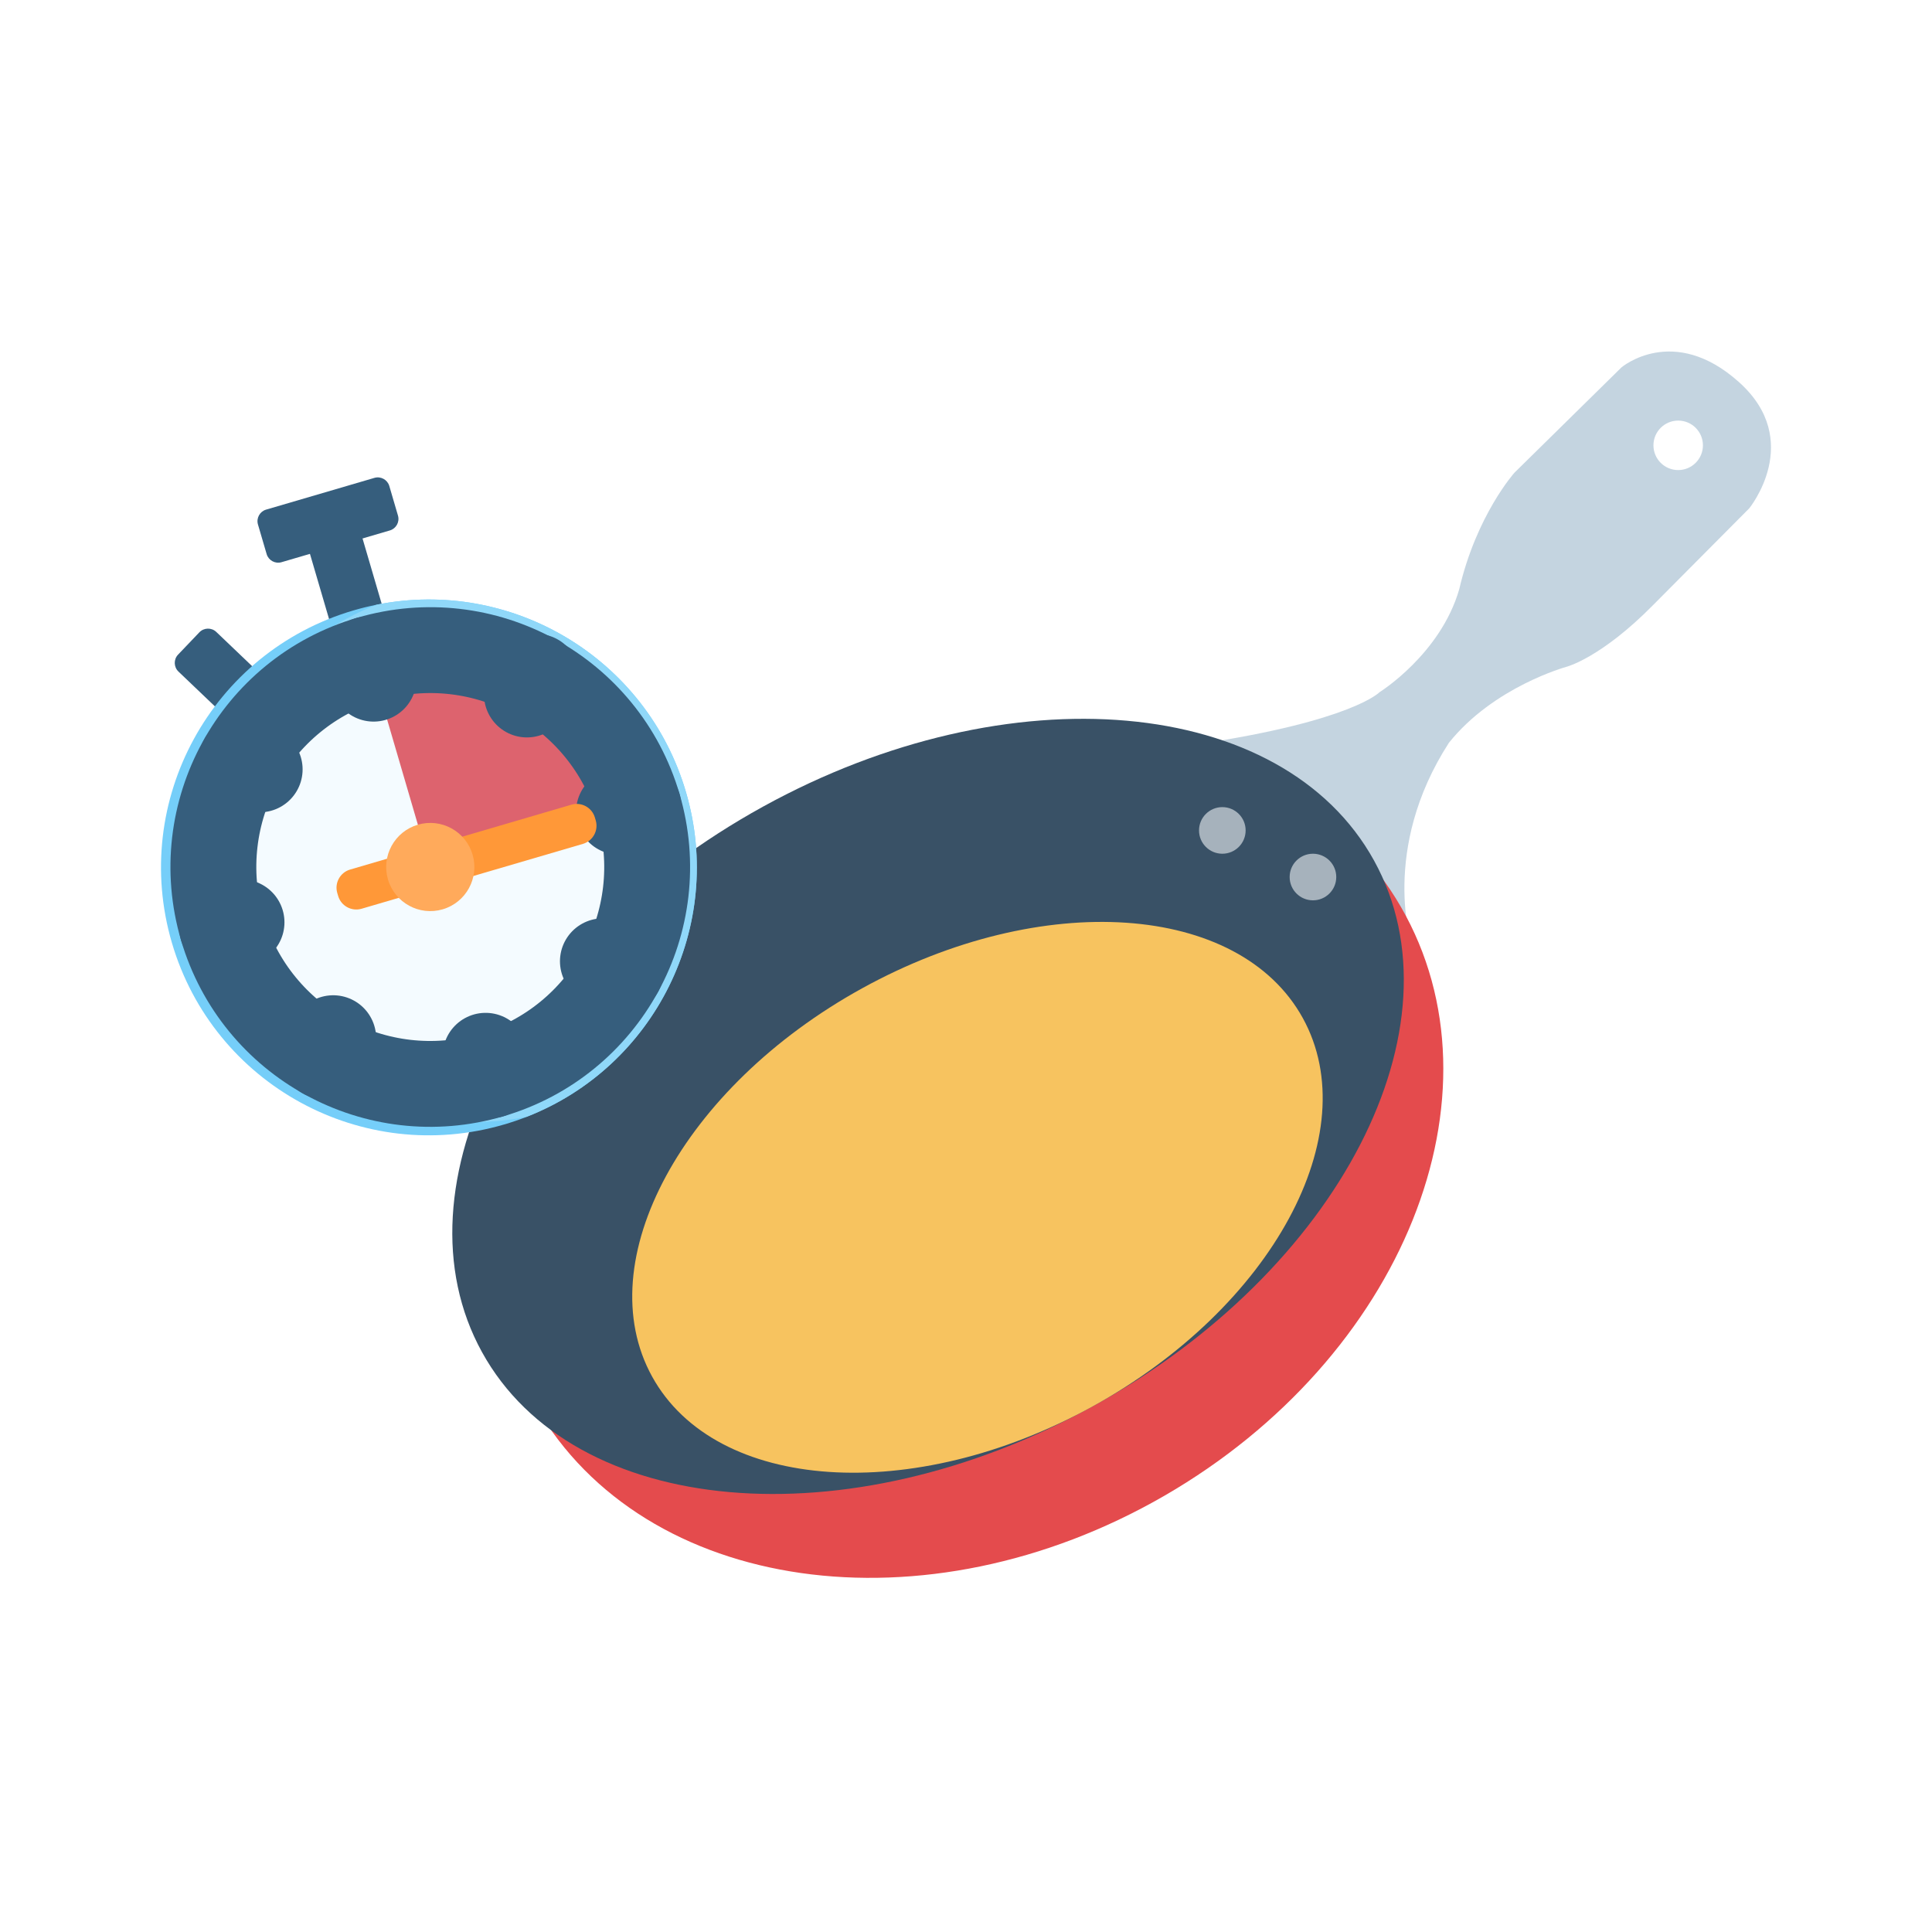
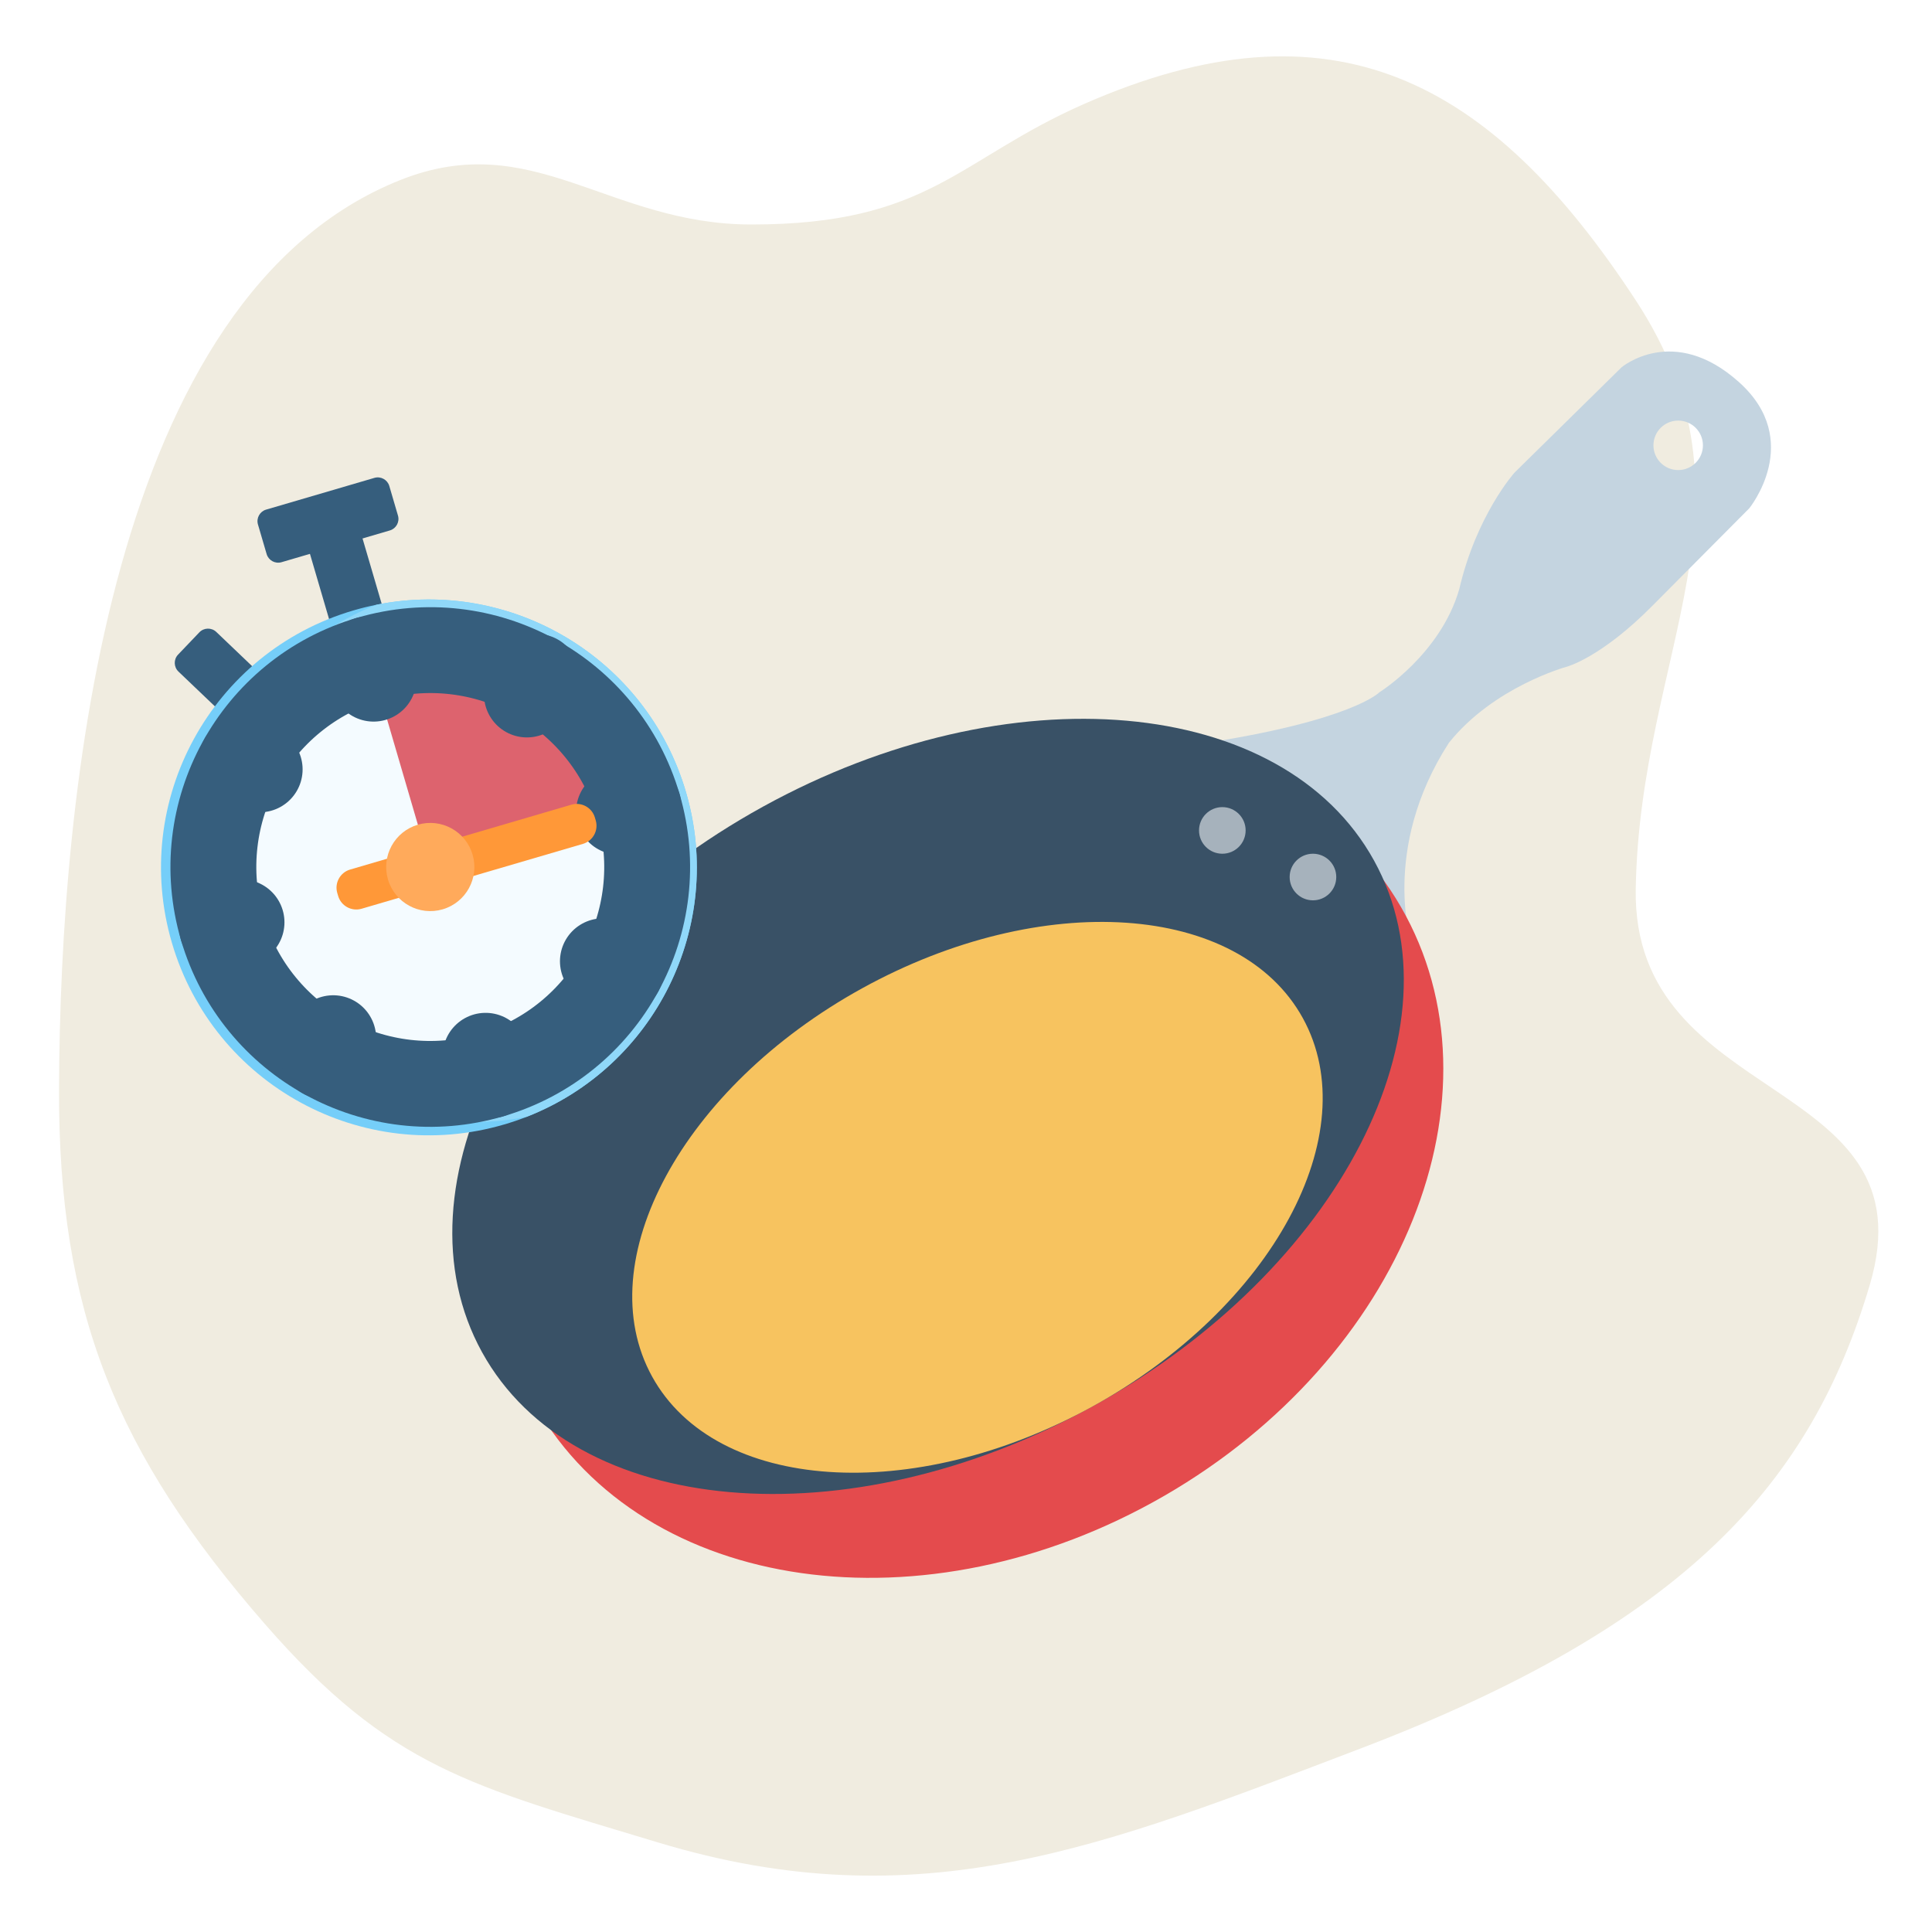
<svg xmlns="http://www.w3.org/2000/svg" width="240" height="240" viewBox="0 0 240 240" fill="none">
+   <path d="M93.351 27.888C115.437 27.888 118.996 19.82 134.616 12.939C165.504 -0.668 185.188 9.793 203.197 37.301C219.616 62.379 203.728 80.834 203.197 110.386C202.706 137.72 240.078 133.359 232.257 159.663C224.993 184.096 209.59 201.742 168.907 217.245C137.138 229.35 114.339 238.735 81.727 228.872C58.507 221.85 48.465 219.601 32.907 201.742C14.38 180.476 7.248 162.937 7.334 135.301C7.45 98.06 13.677 36.677 49.762 22.351C66.189 15.829 75.555 27.888 93.351 27.888Z" fill="#F0ECE0" />
  <path d="M208.471 58.394C206.773 58.394 205.397 57.018 205.397 55.32C205.397 53.623 206.773 52.247 208.471 52.247C210.168 52.247 211.544 53.623 211.544 55.32C211.544 57.018 210.168 58.394 208.471 58.394ZM216.012 47.458C207.863 40.167 201.43 45.635 201.43 45.635L188.135 58.716C188.135 58.716 183.418 63.969 181.273 73.19C178.95 81.267 171.373 85.985 171.373 85.985C171.373 85.985 167.978 89.559 148.947 92.418C129.916 95.277 175.376 117.364 175.376 117.364C175.376 117.364 171.409 105.57 179.987 92.275C185.562 85.306 194.568 82.84 194.568 82.84C194.568 82.84 198.857 81.767 205.397 75.12L217.298 63.147C217.298 63.147 224.16 54.749 216.012 47.458Z" fill="#C4D4E0" />
  <path d="M174.028 112.661C187.464 135.932 174.302 168.686 144.628 185.817C114.956 202.949 80.009 197.972 66.573 174.7C53.138 151.429 66.3 118.676 95.973 101.544C125.646 84.412 160.593 89.39 174.028 112.661Z" fill="#E44B4D" />
  <path d="M170.696 106.915C182.024 127.477 166.4 157.814 135.798 174.673C105.196 191.532 71.205 188.53 59.877 167.968C48.548 147.405 64.172 117.069 94.775 100.209C125.376 83.35 159.368 86.352 170.696 106.915Z" fill="#395166" />
  <path d="M161.84 126.469C169.743 140.813 158.055 162.411 135.733 174.708C113.412 187.006 88.911 185.346 81.007 171.001C73.105 156.656 84.793 135.058 107.114 122.761C129.436 110.464 153.937 112.124 161.84 126.469Z" fill="#F7C35F" />
  <path d="M165.995 108.947C165.995 110.546 164.699 111.842 163.1 111.842C161.501 111.842 160.205 110.546 160.205 108.947C160.205 107.349 161.501 106.053 163.1 106.053C164.699 106.053 165.995 107.349 165.995 108.947Z" fill="#A6B2BC" />
  <path d="M154.737 103.158C154.737 104.757 153.441 106.053 151.842 106.053C150.243 106.053 148.947 104.757 148.947 103.158C148.947 101.559 150.243 100.263 151.842 100.263C153.441 100.263 154.737 101.559 154.737 103.158Z" fill="#A6B2BC" />
  <path d="M27.333 88.355L22.168 83.424C21.576 82.859 21.554 81.913 22.119 81.321L24.764 78.55C25.329 77.958 26.276 77.936 26.867 78.501L32.032 83.431C32.624 83.996 32.647 84.943 32.081 85.535L29.436 88.305C28.872 88.897 27.925 88.919 27.333 88.355Z" fill="#365E7D" />
  <path d="M41.102 77.667L38.315 68.159C38.085 67.373 38.539 66.543 39.324 66.312L43 65.235C43.785 65.005 44.616 65.459 44.846 66.245L47.633 75.753C47.863 76.538 47.409 77.369 46.623 77.599L42.948 78.676C42.163 78.907 41.331 78.452 41.102 77.667Z" fill="#365E7D" />
  <path d="M33.055 63.307L46.515 59.362C47.3 59.133 48.131 59.587 48.361 60.372L49.438 64.048C49.669 64.833 49.215 65.664 48.429 65.894L34.968 69.839C34.183 70.069 33.353 69.615 33.123 68.829L32.045 65.153C31.815 64.368 32.269 63.538 33.055 63.307Z" fill="#365E7D" />
  <path d="M85.213 98.396C90.102 115.078 81.323 132.52 65.432 138.731C64.524 139.087 63.593 139.405 62.639 139.684C45.006 144.852 26.52 134.747 21.351 117.111C16.184 99.478 26.291 80.99 43.925 75.823C44.878 75.544 45.833 75.308 46.79 75.118C63.52 71.769 80.325 81.716 85.213 98.396Z" fill="#75CEF9" />
  <path d="M85.212 98.396C90.101 115.078 81.323 132.52 65.432 138.731C48.7 142.08 31.896 132.136 27.008 115.453C22.119 98.773 30.897 81.33 46.79 75.118C63.52 71.769 80.324 81.716 85.212 98.396Z" fill="#90D8F9" />
  <path d="M79.299 100.129C83.483 114.405 75.302 129.37 61.026 133.553C46.749 137.737 31.785 129.556 27.601 115.279C23.417 101.003 31.599 86.039 45.875 81.855C60.151 77.671 75.116 85.853 79.299 100.129Z" fill="#F4FBFF" />
  <path d="M53.45 107.704L79.3 100.129C77.292 93.278 72.64 87.498 66.377 84.072C60.113 80.646 52.737 79.847 45.885 81.852L53.45 107.704Z" fill="#DD636E" />
  <path d="M79.299 100.129C83.483 114.405 75.302 129.37 61.026 133.553C46.749 137.737 31.785 129.556 27.601 115.279C23.417 101.003 31.599 86.039 45.875 81.855C60.151 77.671 75.116 85.853 79.299 100.129Z" stroke="#365E7D" stroke-width="10.667" stroke-miterlimit="10" />
  <path d="M27.601 115.279L30.003 114.575" stroke="#365E7D" stroke-width="10.667" stroke-miterlimit="10" stroke-linecap="round" />
  <path d="M76.898 100.833L79.3 100.129" stroke="#365E7D" stroke-width="10.667" stroke-miterlimit="10" stroke-linecap="round" />
  <path d="M46.41 84.306L45.706 81.904" stroke="#365E7D" stroke-width="10.667" stroke-miterlimit="10" stroke-linecap="round" />
  <path d="M40.193 131.165L41.393 128.969" stroke="#365E7D" stroke-width="10.667" stroke-miterlimit="10" stroke-linecap="round" />
  <path d="M32.257 95.575L30.061 94.375" stroke="#365E7D" stroke-width="10.667" stroke-miterlimit="10" stroke-linecap="round" />
  <path d="M66.657 84.076L65.456 86.272" stroke="#365E7D" stroke-width="10.667" stroke-miterlimit="10" stroke-linecap="round" />
  <path d="M74.894 119.413L77.09 120.614" stroke="#365E7D" stroke-width="10.667" stroke-miterlimit="10" stroke-linecap="round" />
  <path d="M61.026 133.553L60.322 131.152" stroke="#365E7D" stroke-width="10.667" stroke-miterlimit="10" stroke-linecap="round" />
  <path d="M72.417 104.829L44.913 112.889C43.676 113.252 42.368 112.536 42.006 111.3L41.897 110.928C41.535 109.691 42.25 108.383 43.486 108.021L70.99 99.96C72.227 99.598 73.535 100.313 73.897 101.55L74.006 101.922C74.369 103.158 73.653 104.466 72.417 104.829Z" fill="#FF9838" />
  <path d="M58.706 106.164C59.557 109.067 57.893 112.11 54.991 112.96C52.088 113.811 49.045 112.147 48.194 109.245C47.344 106.342 49.007 103.299 51.91 102.448C54.813 101.598 57.856 103.261 58.706 106.164Z" fill="#FFAA5B" />
</svg>
